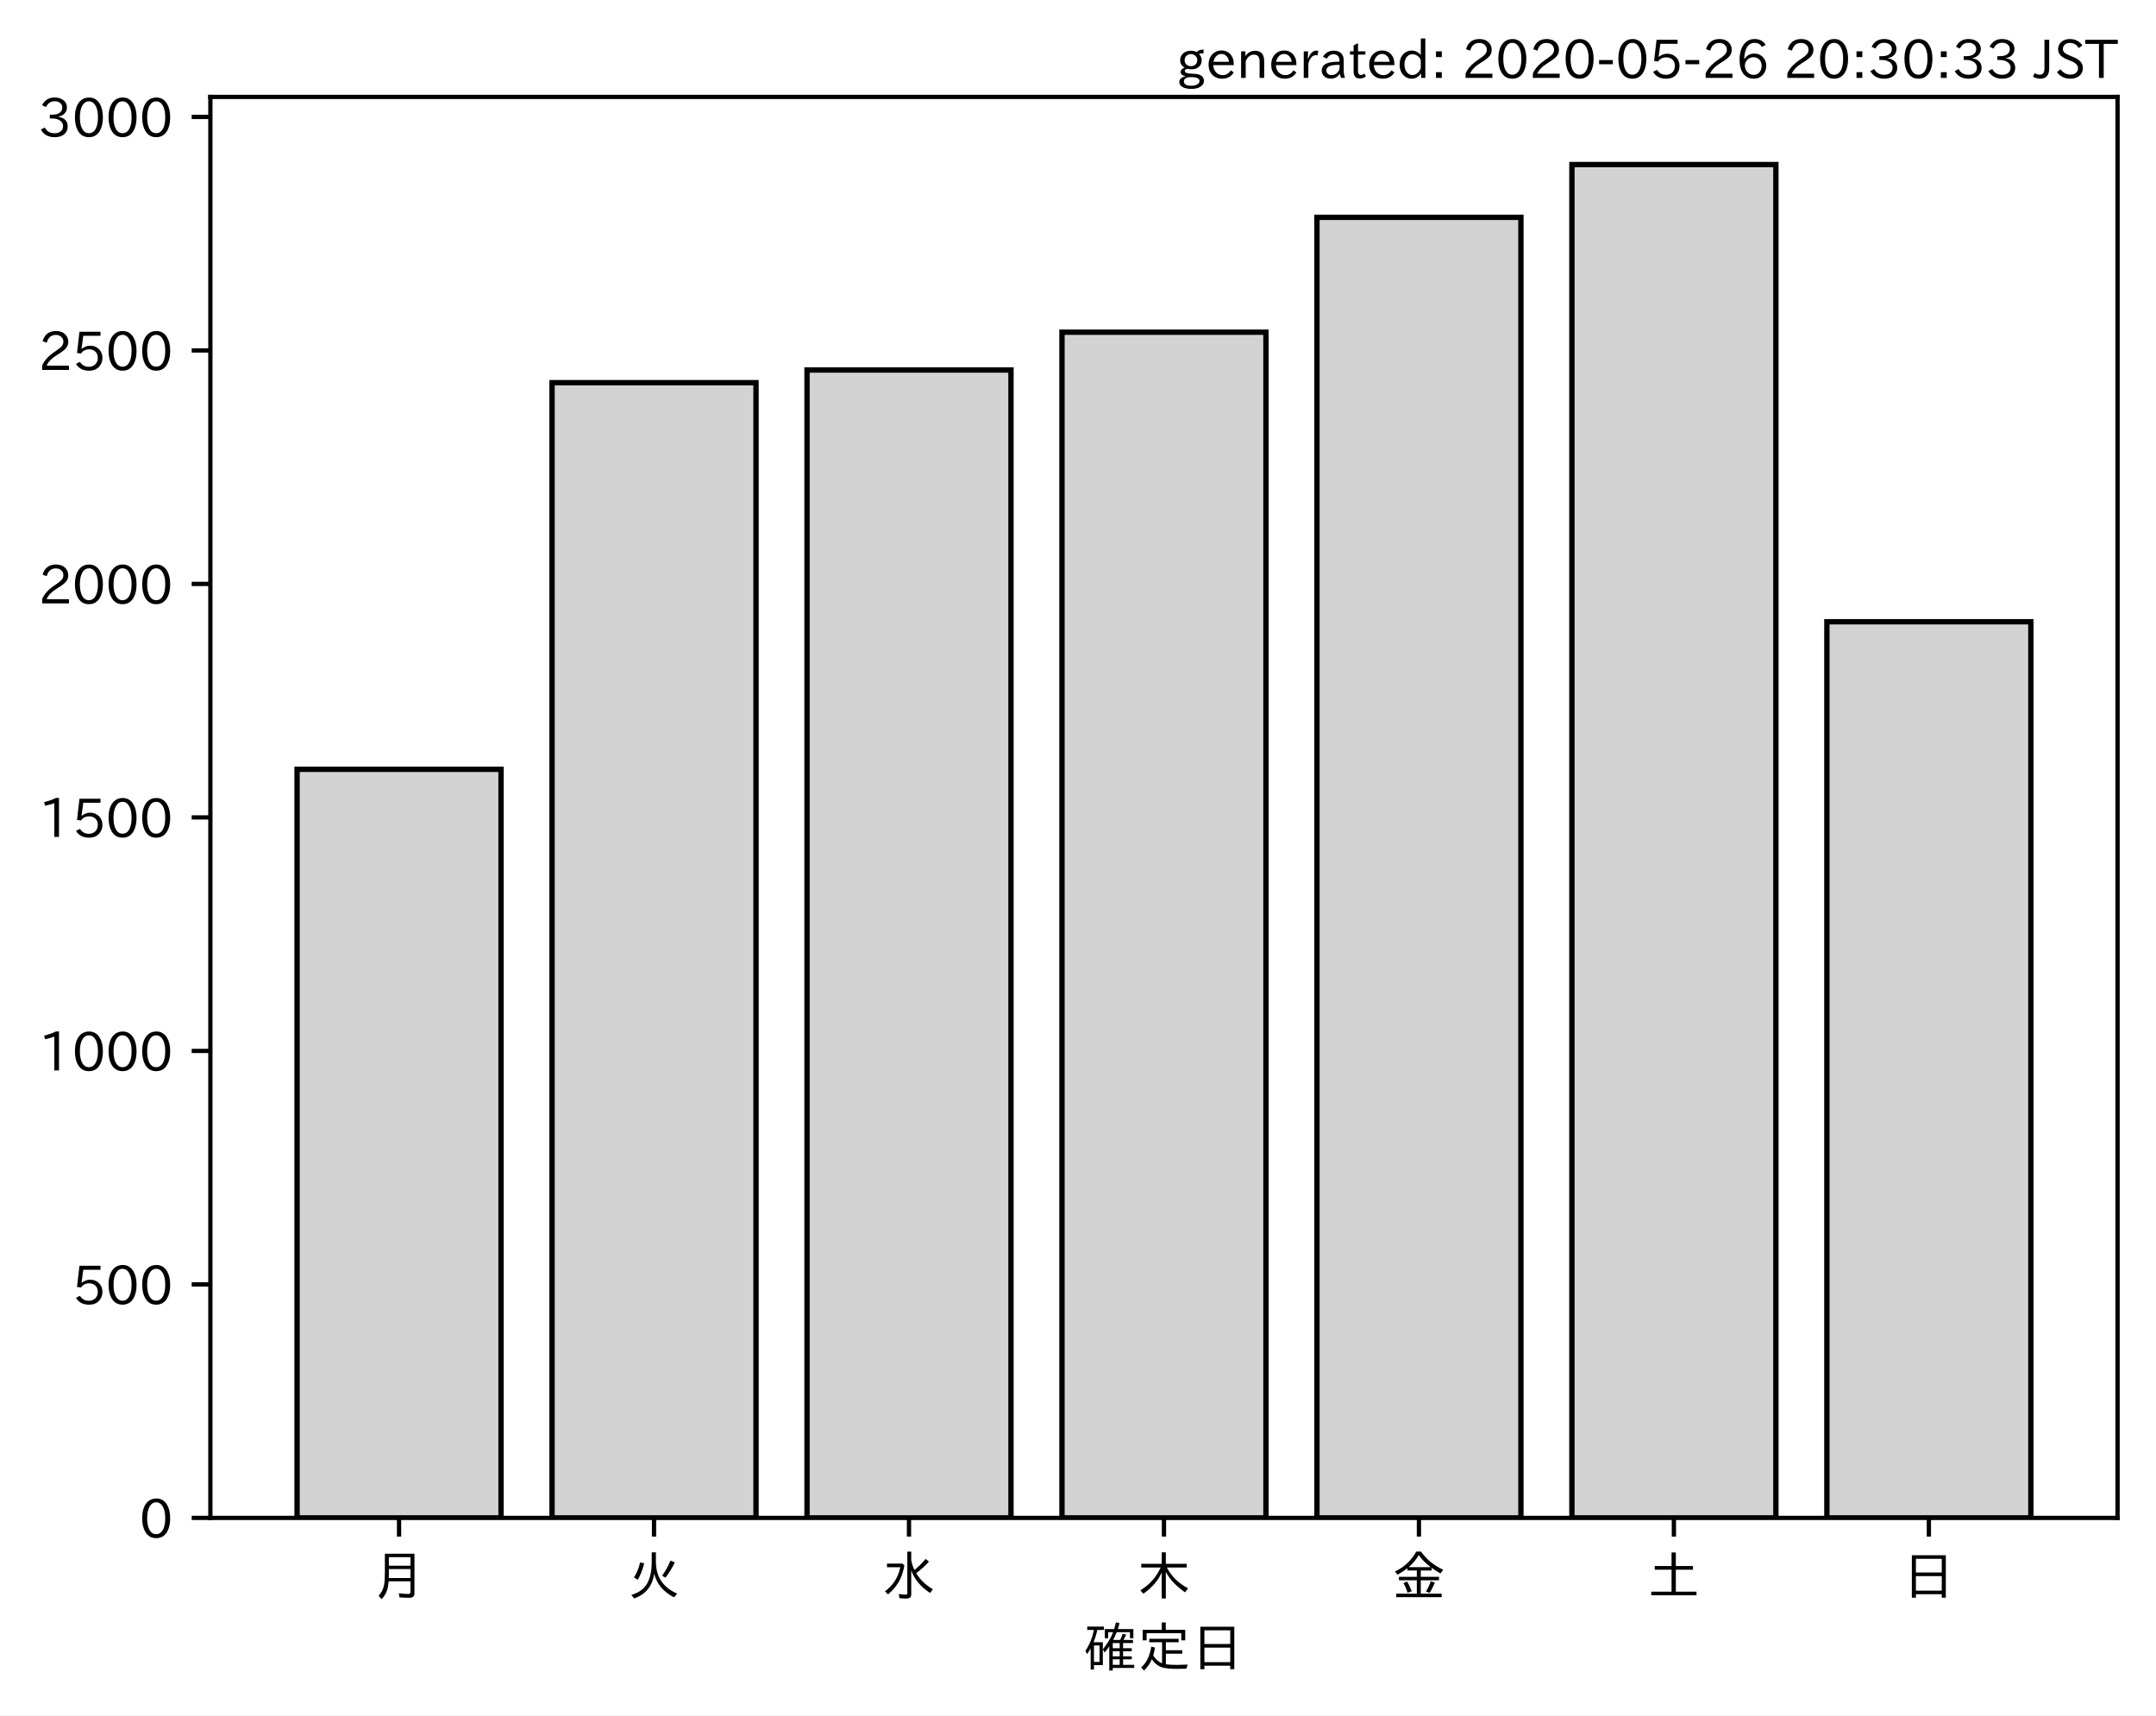
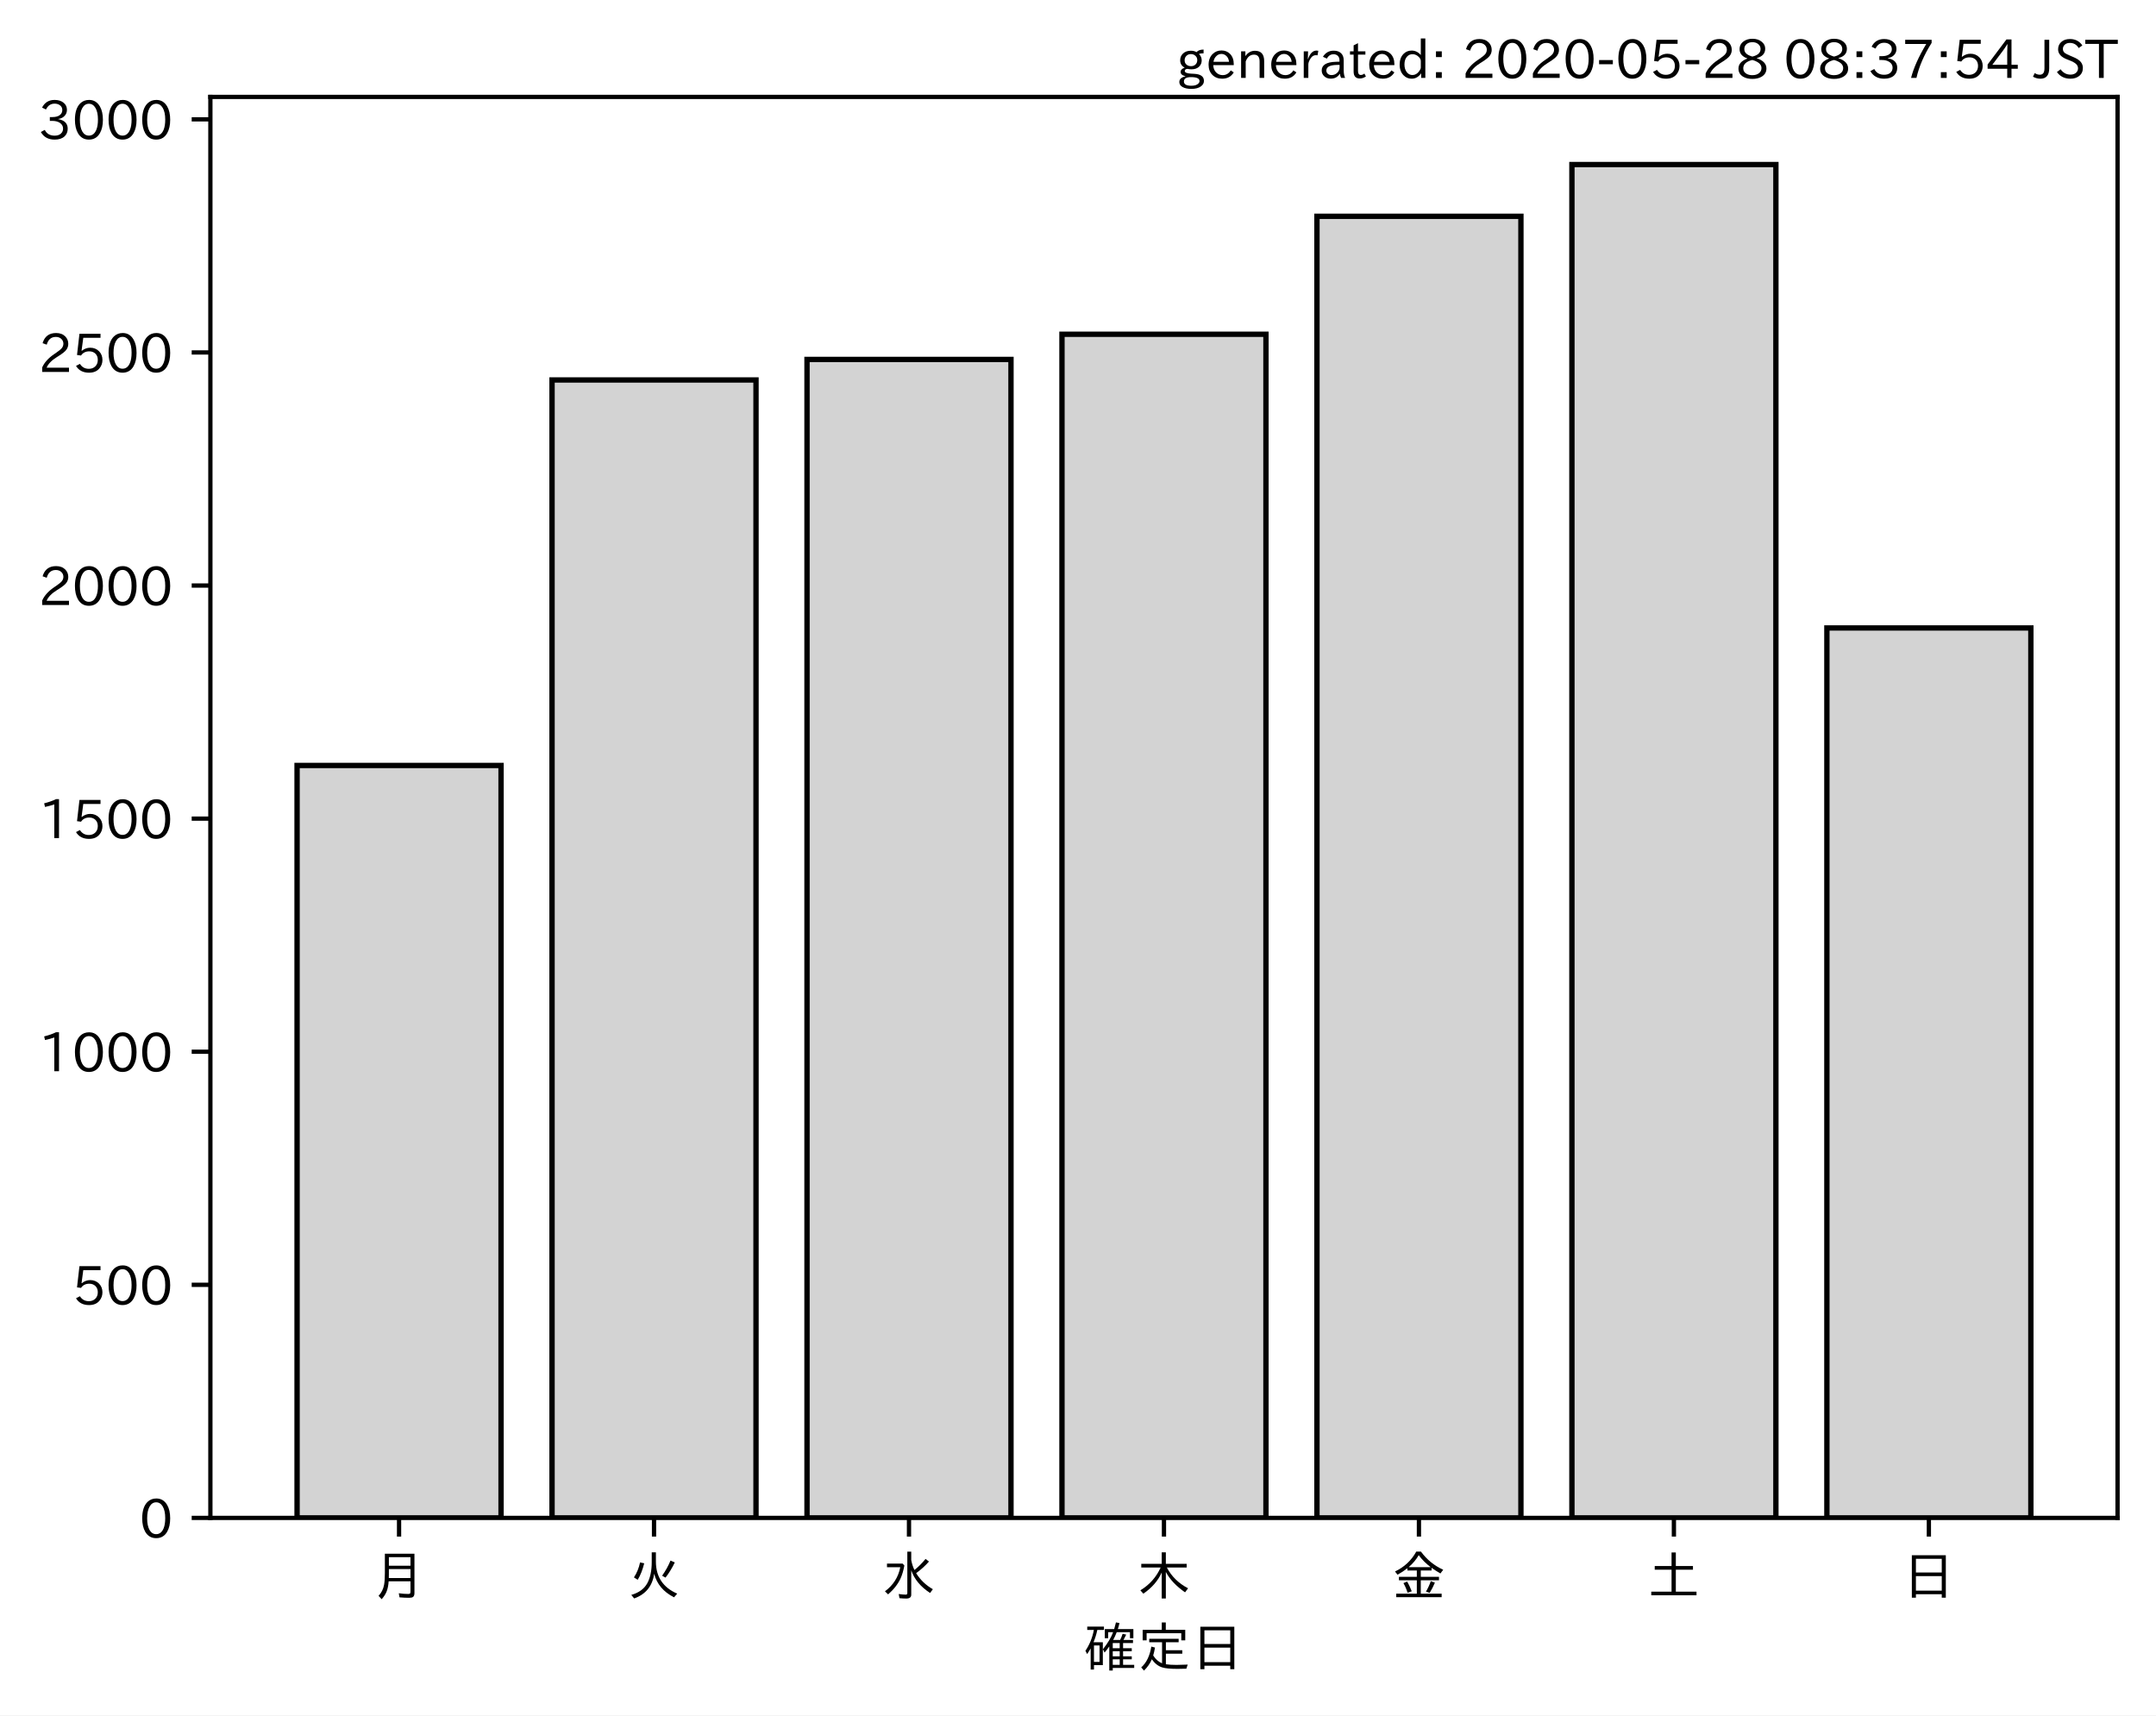
<svg xmlns="http://www.w3.org/2000/svg" xmlns:xlink="http://www.w3.org/1999/xlink" height="321.24pt" version="1.1" viewBox="0 0 403.714 321.24" width="403.714pt">
  <defs>
    <style type="text/css">
*{stroke-linecap:butt;stroke-linejoin:round;}
  </style>
  </defs>
  <g id="figure_1">
    <g id="patch_1">
      <path d="M 0 321.24  L 403.714 321.24  L 403.714 0  L 0 0  z " style="fill:#ffffff;" />
    </g>
    <g id="axes_1">
      <g id="patch_2">
        <path d="M 39.394 284.259  L 396.514 284.259  L 396.514 18.147  L 39.394 18.147  z " style="fill:#ffffff;" />
      </g>
      <g id="patch_3">
-         <path clip-path="url(#p50e023ef54)" d="M 55.626 284.259  L 93.821 284.259  L 93.821 144.071  L 55.626 144.071  z " style="fill:#d3d3d3;stroke:#000000;stroke-linejoin:miter;" />
+         <path clip-path="url(#p5c2d80a1f7)" d="M 55.626 284.259  L 93.821 284.259  L 93.821 143.352  L 55.626 143.352  z " style="fill:#d3d3d3;stroke:#000000;stroke-linejoin:miter;" />
      </g>
      <g id="patch_4">
-         <path clip-path="url(#p50e023ef54)" d="M 103.37 284.259  L 141.564 284.259  L 141.564 71.659  L 103.37 71.659  z " style="fill:#d3d3d3;stroke:#000000;stroke-linejoin:miter;" />
+         <path clip-path="url(#p5c2d80a1f7)" d="M 103.37 284.259  L 141.564 284.259  L 141.564 71.153  L 103.37 71.153  z " style="fill:#d3d3d3;stroke:#000000;stroke-linejoin:miter;" />
      </g>
      <g id="patch_5">
-         <path clip-path="url(#p50e023ef54)" d="M 151.113 284.259  L 189.308 284.259  L 189.308 69.298  L 151.113 69.298  z " style="fill:#d3d3d3;stroke:#000000;stroke-linejoin:miter;" />
+         <path clip-path="url(#p5c2d80a1f7)" d="M 151.113 284.259  L 189.308 284.259  L 189.308 67.311  L 151.113 67.311  z " style="fill:#d3d3d3;stroke:#000000;stroke-linejoin:miter;" />
      </g>
      <g id="patch_6">
-         <path clip-path="url(#p50e023ef54)" d="M 198.856 284.259  L 237.051 284.259  L 237.051 62.214  L 198.856 62.214  z " style="fill:#d3d3d3;stroke:#000000;stroke-linejoin:miter;" />
+         <path clip-path="url(#p5c2d80a1f7)" d="M 198.856 284.259  L 237.051 284.259  L 237.051 62.597  L 198.856 62.597  z " style="fill:#d3d3d3;stroke:#000000;stroke-linejoin:miter;" />
      </g>
      <g id="patch_7">
-         <path clip-path="url(#p50e023ef54)" d="M 246.6 284.259  L 284.794 284.259  L 284.794 40.701  L 246.6 40.701  z " style="fill:#d3d3d3;stroke:#000000;stroke-linejoin:miter;" />
+         <path clip-path="url(#p5c2d80a1f7)" d="M 246.6 284.259  L 284.794 284.259  L 284.794 40.509  L 246.6 40.509  z " style="fill:#d3d3d3;stroke:#000000;stroke-linejoin:miter;" />
      </g>
      <g id="patch_8">
-         <path clip-path="url(#p50e023ef54)" d="M 294.343 284.259  L 332.538 284.259  L 332.538 30.819  L 294.343 30.819  z " style="fill:#d3d3d3;stroke:#000000;stroke-linejoin:miter;" />
+         <path clip-path="url(#p5c2d80a1f7)" d="M 294.343 284.259  L 332.538 284.259  L 332.538 30.819  L 294.343 30.819  z " style="fill:#d3d3d3;stroke:#000000;stroke-linejoin:miter;" />
      </g>
      <g id="patch_9">
-         <path clip-path="url(#p50e023ef54)" d="M 342.086 284.259  L 380.281 284.259  L 380.281 116.436  L 342.086 116.436  z " style="fill:#d3d3d3;stroke:#000000;stroke-linejoin:miter;" />
+         <path clip-path="url(#p5c2d80a1f7)" d="M 342.086 284.259  L 380.281 284.259  L 380.281 117.598  L 342.086 117.598  z " style="fill:#d3d3d3;stroke:#000000;stroke-linejoin:miter;" />
      </g>
      <g id="matplotlib.axis_1">
        <g id="xtick_1">
          <g id="line2d_1">
            <defs>
-               <path d="M 0 0  L 0 3.5  " id="mfaa58ac2bd" style="stroke:#000000;stroke-width:0.8;" />
-             </defs>
-             <g>
-               <use style="stroke:#000000;stroke-width:0.8;" x="74.724" xlink:href="#mfaa58ac2bd" y="284.259" />
+               <path d="M 0 0  L 0 3.5  " id="m47c2a62a07" style="stroke:#000000;stroke-width:0.8;" />
+             </defs>
+             <g>
+               <use style="stroke:#000000;stroke-width:0.8;" x="74.724" xlink:href="#m47c2a62a07" y="284.259" />
            </g>
          </g>
          <g id="text_1">
            <defs>
              <path d="M 78.812 77.875  L 78.812 4  Q 78.812 -1.219 76.078 -3.172  Q 73.969 -4.688 68.797 -4.688  Q 60.844 -4.688 50.828 -3.859  L 49.516 3.812  Q 58.594 2.484 67.094 2.484  Q 70.359 2.484 71.047 4.109  Q 71.391 4.891 71.391 6.844  L 71.391 26.125  L 30.516 26.125  Q 29.781 14.938 26.812 7.422  Q 24.031 0.094 17.438 -7.375  L 11.625 -0.984  Q 19.672 7.422 21.922 19.438  Q 23.438 27.688 23.438 41.406  L 23.438 77.875  z M 30.953 71.391  L 30.953 55.328  L 71.391 55.328  L 71.391 71.391  z M 30.953 49.125  L 30.953 39.938  Q 30.953 35.75 30.859 33.547  L 30.859 32.328  L 71.391 32.328  L 71.391 49.125  z " id="IPAexGothic-26376" />
            </defs>
            <g transform="translate(69.7238 298.7493)scale(0.1 -0.1)">
              <use xlink:href="#IPAexGothic-26376" />
            </g>
          </g>
        </g>
        <g id="xtick_2">
          <g id="line2d_2">
            <g>
-               <use style="stroke:#000000;stroke-width:0.8;" x="122.467" xlink:href="#mfaa58ac2bd" y="284.259" />
+               <use style="stroke:#000000;stroke-width:0.8;" x="122.467" xlink:href="#m47c2a62a07" y="284.259" />
            </g>
          </g>
          <g id="text_2">
            <defs>
              <path d="M 53.516 80.422  L 53.516 63.188  Q 53.516 20.359 93.406 3.078  L 87.5 -3.812  Q 57.672 11.328 50.297 40.375  Q 45.359 5.672 12.797 -5.906  L 7.422 0.688  Q 28.859 6.844 37.406 22.609  Q 45.703 37.844 45.703 62.016  L 45.703 80.422  z M 12.406 33.5  Q 20.703 46.141 23.828 61.531  L 31.641 59.906  Q 27 41.312 19.438 29  z M 65.141 36.625  Q 74.656 50.047 80.906 64.984  L 88.922 61.531  Q 81.109 45.406 71.531 33.109  z " id="IPAexGothic-28779" />
            </defs>
            <g transform="translate(117.4671 298.7493)scale(0.1 -0.1)">
              <use xlink:href="#IPAexGothic-28779" />
            </g>
          </g>
        </g>
        <g id="xtick_3">
          <g id="line2d_3">
            <g>
-               <use style="stroke:#000000;stroke-width:0.8;" x="170.21" xlink:href="#mfaa58ac2bd" y="284.259" />
+               <use style="stroke:#000000;stroke-width:0.8;" x="170.21" xlink:href="#m47c2a62a07" y="284.259" />
            </g>
          </g>
          <g id="text_3">
            <defs>
              <path d="M 54.203 65.922  Q 56.156 55.562 60.203 47.312  Q 71.578 56.453 81 68.109  L 87.406 63.188  Q 77.25 51.516 63.375 41.406  Q 75 22.609 94.672 11.375  L 89.5 4.297  Q 62.75 21.781 54.203 46.781  L 54.203 0.984  Q 54.203 -6.109 44.875 -6.109  Q 38.812 -6.109 32.172 -5.422  L 30.766 2.391  Q 38.422 1.219 44 1.219  Q 46.875 1.219 46.875 4.109  L 46.875 81.688  L 54.203 81.688  z M 8.797 59.281  L 38.094 59.281  L 41.359 55.766  Q 38.672 41.219 34.078 31.297  Q 26.656 15.375 10.891 1.703  L 4.984 7.422  Q 28.266 24.656 33.688 52.594  L 8.797 52.594  z " id="IPAexGothic-27700" />
            </defs>
            <g transform="translate(165.2104 298.7493)scale(0.1 -0.1)">
              <use xlink:href="#IPAexGothic-27700" />
            </g>
          </g>
        </g>
        <g id="xtick_4">
          <g id="line2d_4">
            <g>
-               <use style="stroke:#000000;stroke-width:0.8;" x="217.954" xlink:href="#mfaa58ac2bd" y="284.259" />
+               <use style="stroke:#000000;stroke-width:0.8;" x="217.954" xlink:href="#m47c2a62a07" y="284.259" />
            </g>
          </g>
          <g id="text_4">
            <defs>
              <path d="M 55.422 52  Q 68.5 27 95.125 13.094  L 89.5 5.516  Q 64.594 22.797 53.516 43.703  L 53.516 -6  L 45.797 -6  L 45.797 42.672  Q 35.5 19.578 11.422 2.984  L 5.812 9.281  Q 31.453 24.75 43.797 52  L 7.516 52  L 7.516 58.891  L 45.797 58.891  L 45.797 80.469  L 53.516 80.469  L 53.516 58.891  L 92.531 58.891  L 92.531 52  z " id="IPAexGothic-26408" />
            </defs>
            <g transform="translate(212.9538 298.7493)scale(0.1 -0.1)">
              <use xlink:href="#IPAexGothic-26408" />
            </g>
          </g>
        </g>
        <g id="xtick_5">
          <g id="line2d_5">
            <g>
-               <use style="stroke:#000000;stroke-width:0.8;" x="265.697" xlink:href="#mfaa58ac2bd" y="284.259" />
+               <use style="stroke:#000000;stroke-width:0.8;" x="265.697" xlink:href="#m47c2a62a07" y="284.259" />
            </g>
          </g>
          <g id="text_5">
            <defs>
              <path d="M 53.469 46.391  L 53.469 34.516  L 87.547 34.516  L 87.547 28.125  L 53.469 28.125  L 53.469 2.984  L 92.531 2.984  L 92.531 -3.516  L 7.516 -3.516  L 7.516 2.984  L 46.047 2.984  L 46.047 28.125  L 12.547 28.125  L 12.547 34.516  L 46.047 34.516  L 46.047 46.391  L 28.422 46.391  L 28.422 50.688  Q 19.734 43.891 9.906 38.531  L 5.219 44.578  Q 31.344 56.984 45.016 81.781  L 53.766 81.781  Q 70.359 59.234 95.453 47.797  L 90.234 40.828  Q 81.547 45.844 73.641 51.469  L 73.641 46.391  z M 72.016 52.688  Q 59.078 62.406 49.562 75.094  Q 42.828 63.141 30.812 52.688  z M 28.719 4.688  Q 26.078 13.719 21 22.797  L 27.875 25.688  Q 31.938 19.188 36.531 7.516  z M 63.188 6.891  Q 68.797 16.406 72.219 26.516  L 79.891 23.578  Q 75.922 14.156 70.125 4.5  z " id="IPAexGothic-37329" />
            </defs>
            <g transform="translate(260.6971 298.7493)scale(0.1 -0.1)">
              <use xlink:href="#IPAexGothic-37329" />
            </g>
          </g>
        </g>
        <g id="xtick_6">
          <g id="line2d_6">
            <g>
-               <use style="stroke:#000000;stroke-width:0.8;" x="313.44" xlink:href="#mfaa58ac2bd" y="284.259" />
+               <use style="stroke:#000000;stroke-width:0.8;" x="313.44" xlink:href="#m47c2a62a07" y="284.259" />
            </g>
          </g>
          <g id="text_6">
            <defs>
              <path d="M 45.609 54.781  L 45.609 80.172  L 53.609 80.172  L 53.609 54.781  L 85.688 54.781  L 85.688 47.906  L 53.609 47.906  L 53.609 6.781  L 92.328 6.781  L 92.328 0  L 7.625 0  L 7.625 6.781  L 45.609 6.781  L 45.609 47.906  L 14.109 47.906  L 14.109 54.781  z " id="IPAexGothic-22303" />
            </defs>
            <g transform="translate(308.4404 298.7493)scale(0.1 -0.1)">
              <use xlink:href="#IPAexGothic-22303" />
            </g>
          </g>
        </g>
        <g id="xtick_7">
          <g id="line2d_7">
            <g>
-               <use style="stroke:#000000;stroke-width:0.8;" x="361.184" xlink:href="#mfaa58ac2bd" y="284.259" />
+               <use style="stroke:#000000;stroke-width:0.8;" x="361.184" xlink:href="#m47c2a62a07" y="284.259" />
            </g>
          </g>
          <g id="text_7">
            <defs>
              <path d="M 81.734 75  L 81.734 -4.5  L 74.125 -4.5  L 74.125 2  L 25.734 2  L 25.734 -4.5  L 18.109 -4.5  L 18.109 75  z M 25.734 68.312  L 25.734 42.672  L 74.125 42.672  L 74.125 68.312  z M 25.734 35.891  L 25.734 8.688  L 74.125 8.688  L 74.125 35.891  z " id="IPAexGothic-26085" />
            </defs>
            <g transform="translate(356.1837 298.7493)scale(0.1 -0.1)">
              <use xlink:href="#IPAexGothic-26085" />
            </g>
          </g>
        </g>
        <g id="text_8">
          <defs>
            <path d="M 67.922 50.297  Q 70.562 55.281 72.609 61.812  L 79.297 60.203  Q 76.172 53.609 74.219 50.297  L 92 50.297  L 92 44.484  L 73.438 44.484  L 73.438 34.719  L 89.703 34.719  L 89.703 29.203  L 73.438 29.203  L 73.438 19.531  L 89.703 19.531  L 89.703 14.016  L 73.438 14.016  L 73.438 3.609  L 94.281 3.609  L 94.281 -2.203  L 54.109 -2.203  L 54.109 -6.984  L 47.609 -6.984  L 47.609 38.188  Q 43.062 31.547 38.812 26.609  L 35.688 32.812  Q 49.359 49.953 54.781 64.797  L 45.516 64.797  L 45.516 53.516  L 39.203 53.516  L 39.203 70.609  L 56.781 70.609  Q 58.594 76.609 60.109 83.109  L 66.703 81.891  Q 65.234 75.531 63.625 70.609  L 92.719 70.609  L 92.719 53.516  L 86.328 53.516  L 86.328 64.797  L 61.531 64.797  Q 58.547 56.984 54.891 50.297  z M 67.141 44.484  L 54.109 44.484  L 54.109 34.719  L 67.141 34.719  z M 67.141 29.203  L 54.109 29.203  L 54.109 19.531  L 67.141 19.531  z M 67.141 14.016  L 54.109 14.016  L 54.109 3.609  L 67.141 3.609  z M 18.109 46  L 35.547 46  L 35.547 3.078  L 18.953 3.078  L 18.953 -5.125  L 12.75 -5.125  L 12.75 34.469  Q 10.156 29.734 6.156 23.781  L 2.938 29.984  Q 14.547 47.078 18.75 69  L 6.344 69  L 6.344 75.297  L 37.641 75.297  L 37.641 69  L 25.25 69  L 24.953 68.016  Q 22.75 57.234 18.109 46  z M 18.953 39.891  L 18.953 9.188  L 29.344 9.188  L 29.344 39.891  z " id="IPAexGothic-30906" />
            <path d="M 53.609 4.734  Q 61.422 3.516 73.578 3.516  Q 81.109 3.516 94.578 4.109  Q 93.172 0.922 92 -3.562  Q 81.781 -3.906 75.688 -3.906  Q 55.766 -3.906 46.922 -1.219  Q 35.297 2.391 27.344 14.109  Q 22.516 2.547 12.594 -7.172  L 7.422 -1.172  Q 22.125 11.859 26.312 37.797  L 33.203 35.984  Q 31.734 27.438 29.828 21.188  Q 36.531 10.594 46.438 6.5  L 46.438 46  L 22.406 46  L 22.406 52.391  L 77.484 52.391  L 77.484 46  L 53.609 46  L 53.609 31  L 84.328 31  L 84.328 24.516  L 53.609 24.516  z M 53.422 69.188  L 89.844 69.188  L 89.844 49.469  L 82.422 49.469  L 82.422 62.891  L 17.531 62.891  L 17.531 49.469  L 10.109 49.469  L 10.109 69.188  L 45.906 69.188  L 45.906 83.016  L 53.422 83.016  z " id="IPAexGothic-23450" />
          </defs>
          <g transform="translate(202.9538 312.1399)scale(0.1 -0.1)">
            <use xlink:href="#IPAexGothic-30906" />
            <use x="100" xlink:href="#IPAexGothic-23450" />
            <use x="200" xlink:href="#IPAexGothic-26085" />
          </g>
        </g>
      </g>
      <g id="matplotlib.axis_2">
        <g id="ytick_1">
          <g id="line2d_8">
            <defs>
-               <path d="M 0 0  L -3.5 0  " id="md6e2f95e75" style="stroke:#000000;stroke-width:0.8;" />
-             </defs>
-             <g>
-               <use style="stroke:#000000;stroke-width:0.8;" x="39.394" xlink:href="#md6e2f95e75" y="284.259" />
+               <path d="M 0 0  L -3.5 0  " id="m481e22cb00" style="stroke:#000000;stroke-width:0.8;" />
+             </defs>
+             <g>
+               <use style="stroke:#000000;stroke-width:0.8;" x="39.394" xlink:href="#m481e22cb00" y="284.259" />
            </g>
          </g>
          <g id="text_9">
            <defs>
              <path d="M 31.844 73.828  Q 45.016 73.828 52.094 61.625  Q 57.719 51.953 57.719 36.625  Q 57.719 21.438 52.094 11.578  Q 45.125 -0.484 31.5 -0.484  Q 17.922 -0.484 10.938 11.578  Q 5.328 21.438 5.328 36.719  Q 5.328 58.016 15.625 67.719  Q 22.172 73.828 31.844 73.828  z M 31.5 66.656  Q 23.688 66.656 19.188 58.734  Q 14.594 50.734 14.594 36.625  Q 14.594 22.75 19.094 14.797  Q 23.641 6.984 31.5 6.984  Q 40.922 6.984 45.453 18.016  Q 48.438 25.344 48.438 37.109  Q 48.438 50.875 43.844 58.734  Q 39.203 66.656 31.5 66.656  z " id="IPAexGothic-48" />
            </defs>
            <g transform="translate(26.09531 288.0039)scale(0.1 -0.1)">
              <use xlink:href="#IPAexGothic-48" />
            </g>
          </g>
        </g>
        <g id="ytick_2">
          <g id="line2d_9">
            <g>
-               <use style="stroke:#000000;stroke-width:0.8;" x="39.394" xlink:href="#md6e2f95e75" y="240.532" />
+               <use style="stroke:#000000;stroke-width:0.8;" x="39.394" xlink:href="#m481e22cb00" y="240.607" />
            </g>
          </g>
          <g id="text_10">
            <defs>
              <path d="M 18.406 40.672  Q 25.531 46.297 33.938 46.297  Q 44 46.297 50.641 39.5  Q 56.844 33.016 56.844 23.391  Q 56.844 14.656 51.516 8.016  Q 44.828 -0.484 31.734 -0.484  Q 14.984 -0.484 7.328 12.25  L 14.656 16.062  Q 20.453 6.781 31.453 6.781  Q 38.531 6.781 43.266 11.188  Q 48.141 15.828 48.141 23.484  Q 48.141 30.719 43.844 35.016  Q 39.359 39.5 32.125 39.5  Q 21.969 39.5 16.75 31.688  L 9.234 32.672  L 13.812 72.406  L 53.219 72.406  L 53.219 64.891  L 20.953 64.891  L 17.719 40.672  z " id="IPAexGothic-53" />
            </defs>
-             <g transform="translate(13.49844 244.2772)scale(0.1 -0.1)">
+             <g transform="translate(13.49844 244.3525)scale(0.1 -0.1)">
              <use xlink:href="#IPAexGothic-53" />
              <use x="62.988" xlink:href="#IPAexGothic-48" />
              <use x="125.977" xlink:href="#IPAexGothic-48" />
            </g>
          </g>
        </g>
        <g id="ytick_3">
          <g id="line2d_10">
            <g>
-               <use style="stroke:#000000;stroke-width:0.8;" x="39.394" xlink:href="#md6e2f95e75" y="196.805" />
+               <use style="stroke:#000000;stroke-width:0.8;" x="39.394" xlink:href="#m481e22cb00" y="196.956" />
            </g>
          </g>
          <g id="text_11">
            <defs>
              <path d="M 38.484 0.984  L 29.688 0.984  L 29.688 64.109  Q 21.438 61.281 12.312 59.328  L 10.688 66.109  Q 23.734 69.391 32.906 73.922  L 38.484 73.922  z " id="IPAexGothic-49" />
            </defs>
-             <g transform="translate(7.2 200.5505)scale(0.1 -0.1)">
+             <g transform="translate(7.2 200.7011)scale(0.1 -0.1)">
              <use xlink:href="#IPAexGothic-49" />
              <use x="62.988" xlink:href="#IPAexGothic-48" />
              <use x="125.977" xlink:href="#IPAexGothic-48" />
              <use x="188.965" xlink:href="#IPAexGothic-48" />
            </g>
          </g>
        </g>
        <g id="ytick_4">
          <g id="line2d_11">
            <g>
-               <use style="stroke:#000000;stroke-width:0.8;" x="39.394" xlink:href="#md6e2f95e75" y="153.079" />
+               <use style="stroke:#000000;stroke-width:0.8;" x="39.394" xlink:href="#m481e22cb00" y="153.304" />
            </g>
          </g>
          <g id="text_12">
-             <g transform="translate(7.2 156.8238)scale(0.1 -0.1)">
+             <g transform="translate(7.2 157.0498)scale(0.1 -0.1)">
              <use xlink:href="#IPAexGothic-49" />
              <use x="62.988" xlink:href="#IPAexGothic-53" />
              <use x="125.977" xlink:href="#IPAexGothic-48" />
              <use x="188.965" xlink:href="#IPAexGothic-48" />
            </g>
          </g>
        </g>
        <g id="ytick_5">
          <g id="line2d_12">
            <g>
-               <use style="stroke:#000000;stroke-width:0.8;" x="39.394" xlink:href="#md6e2f95e75" y="109.352" />
+               <use style="stroke:#000000;stroke-width:0.8;" x="39.394" xlink:href="#m481e22cb00" y="109.653" />
            </g>
          </g>
          <g id="text_13">
            <defs>
              <path d="M 57.172 0.984  L 6.984 0.984  L 6.984 9.281  Q 12.891 23.047 29.594 34.422  L 32.375 36.281  Q 40.922 42.141 43.609 45.406  Q 46.688 49.266 46.688 53.812  Q 46.688 58.938 43.062 62.547  Q 39.062 66.547 32.562 66.547  Q 19.531 66.547 15.484 52  L 7.766 54.781  Q 13.328 73.828 33.062 73.828  Q 43.844 73.828 50.25 67.438  Q 55.859 61.672 55.859 53.516  Q 55.859 47.469 52.25 42.531  Q 48.922 37.75 36.969 30.281  L 34.859 29  Q 19.625 19.578 15.281 8.891  L 57.172 8.891  z " id="IPAexGothic-50" />
            </defs>
-             <g transform="translate(7.2 113.0971)scale(0.1 -0.1)">
+             <g transform="translate(7.2 113.3984)scale(0.1 -0.1)">
              <use xlink:href="#IPAexGothic-50" />
              <use x="62.988" xlink:href="#IPAexGothic-48" />
              <use x="125.977" xlink:href="#IPAexGothic-48" />
              <use x="188.965" xlink:href="#IPAexGothic-48" />
            </g>
          </g>
        </g>
        <g id="ytick_6">
          <g id="line2d_13">
            <g>
-               <use style="stroke:#000000;stroke-width:0.8;" x="39.394" xlink:href="#md6e2f95e75" y="65.625" />
+               <use style="stroke:#000000;stroke-width:0.8;" x="39.394" xlink:href="#m481e22cb00" y="66.002" />
            </g>
          </g>
          <g id="text_14">
-             <g transform="translate(7.2 69.3704)scale(0.1 -0.1)">
+             <g transform="translate(7.2 69.74696)scale(0.1 -0.1)">
              <use xlink:href="#IPAexGothic-50" />
              <use x="62.988" xlink:href="#IPAexGothic-53" />
              <use x="125.977" xlink:href="#IPAexGothic-48" />
              <use x="188.965" xlink:href="#IPAexGothic-48" />
            </g>
          </g>
        </g>
        <g id="ytick_7">
          <g id="line2d_14">
            <g>
-               <use style="stroke:#000000;stroke-width:0.8;" x="39.394" xlink:href="#md6e2f95e75" y="21.898" />
+               <use style="stroke:#000000;stroke-width:0.8;" x="39.394" xlink:href="#m481e22cb00" y="22.35" />
            </g>
          </g>
          <g id="text_15">
            <defs>
              <path d="M 37.203 37.797  Q 54.781 34.625 54.781 19.969  Q 54.781 11.188 48.875 5.562  Q 42.328 -0.484 30.375 -0.484  Q 12.453 -0.484 4.5 13.766  L 11.812 17.672  Q 17.328 6.891 30.281 6.891  Q 37.891 6.891 42.094 10.797  Q 46.094 14.5 46.094 20.172  Q 46.094 26.859 40.094 30.906  Q 34.625 34.578 25.688 34.578  L 21.297 34.578  L 21.297 41.703  L 25.875 41.703  Q 34.859 41.703 39.594 45.125  Q 44.672 48.734 44.672 54.828  Q 44.672 61.469 38.969 64.656  Q 35.297 66.844 30.172 66.844  Q 19.344 66.844 14.109 55.906  L 6.781 59.422  Q 14.016 73.828 30.281 73.828  Q 40.578 73.828 46.969 68.656  Q 53.375 63.578 53.375 55.219  Q 53.375 47.312 47.172 42.281  Q 43.172 39.062 37.203 38.188  z " id="IPAexGothic-51" />
            </defs>
-             <g transform="translate(7.2 25.64369)scale(0.1 -0.1)">
+             <g transform="translate(7.2 26.09557)scale(0.1 -0.1)">
              <use xlink:href="#IPAexGothic-51" />
              <use x="62.988" xlink:href="#IPAexGothic-48" />
              <use x="125.977" xlink:href="#IPAexGothic-48" />
              <use x="188.965" xlink:href="#IPAexGothic-48" />
            </g>
          </g>
        </g>
      </g>
      <g id="patch_10">
        <path d="M 39.394 284.259  L 39.394 18.147  " style="fill:none;stroke:#000000;stroke-linecap:square;stroke-linejoin:miter;stroke-width:0.8;" />
      </g>
      <g id="patch_11">
        <path d="M 396.514 284.259  L 396.514 18.147  " style="fill:none;stroke:#000000;stroke-linecap:square;stroke-linejoin:miter;stroke-width:0.8;" />
      </g>
      <g id="patch_12">
        <path d="M 39.394 284.259  L 396.514 284.259  " style="fill:none;stroke:#000000;stroke-linecap:square;stroke-linejoin:miter;stroke-width:0.8;" />
      </g>
      <g id="patch_13">
        <path d="M 39.394 18.147  L 396.514 18.147  " style="fill:none;stroke:#000000;stroke-linecap:square;stroke-linejoin:miter;stroke-width:0.8;" />
      </g>
    </g>
    <g id="text_16">
      <defs>
        <path d="M 20.797 17.969  Q 15.719 17.531 15.719 14.062  Q 15.719 9.578 27.547 8.984  L 33.297 8.688  Q 51.609 7.766 51.609 -4.594  Q 51.609 -10.938 45.703 -14.984  Q 39.359 -19.578 28.031 -19.578  Q 17.781 -19.578 11.531 -16.062  Q 5.516 -12.641 5.516 -6.688  Q 5.516 1.312 16.797 3.859  L 16.797 4.203  Q 7.906 6.453 7.906 12.156  Q 7.906 17.438 15.531 20.266  Q 7.125 24.609 7.125 34.078  Q 7.125 41.406 12.016 46.297  Q 17.625 51.906 27.156 51.906  Q 33.203 51.906 37.844 49.266  Q 41.406 53.953 50.922 54.109  L 50.922 47.078  Q 44.344 46.922 42.234 45.906  Q 47.406 40.828 47.406 33.891  Q 47.406 27 42.719 22.266  Q 37.5 17.094 28.328 17.094  Q 24.422 17.094 20.797 17.969  z M 27.094 45.609  Q 22.016 45.609 18.703 42.281  Q 15.438 39.016 15.438 34.078  Q 15.438 29.25 18.5 26.312  Q 21.828 23 27.438 23  Q 32.719 23 35.891 26.219  Q 39.109 29.391 39.109 34.422  Q 39.109 39.016 35.891 42.188  Q 32.516 45.609 27.094 45.609  z M 27.391 2.484  Q 14.109 2.484 14.109 -5.719  Q 14.109 -13.672 28.125 -13.672  Q 37.156 -13.672 41.219 -9.469  Q 43.312 -7.516 43.312 -4.891  Q 43.312 2.484 27.391 2.484  z " id="IPAexGothic-103" />
        <path d="M 13.484 24.906  Q 13.922 16.266 18.891 11.281  Q 23.969 6.203 31.203 6.203  Q 40.719 6.203 46.297 15.094  L 51.906 11.375  Q 44.828 -0.484 30.172 -0.484  Q 19.094 -0.484 11.969 6.594  Q 4.781 13.812 4.781 25.641  Q 4.781 38.188 12.312 45.703  Q 19 52.391 29 52.391  Q 38.422 52.391 44.781 46.188  Q 51.906 38.969 51.906 26.906  L 51.906 24.906  z M 43.062 31.203  Q 42.328 37.984 38.281 41.891  Q 34.281 45.906 28.812 45.906  Q 22.469 45.906 17.969 40.484  Q 14.891 36.812 13.969 31.203  z " id="IPAexGothic-101" />
        <path d="M 52 0.984  L 43.406 0.984  L 43.406 31.891  Q 43.406 44.578 32.906 44.578  Q 22.312 44.578 17.391 31.891  L 17.391 0.984  L 8.797 0.984  L 8.797 50.781  L 16.797 50.781  L 16.797 41.797  Q 23.828 51.812 34.719 51.812  Q 52 51.812 52 32.375  z " id="IPAexGothic-110" />
        <path d="M 36.078 51.812  L 34.578 43.266  Q 32.906 43.609 31.594 43.609  Q 25.828 43.609 22.078 38.188  Q 17.391 31.344 17.391 26.172  L 17.391 0.984  L 8.797 0.984  L 8.797 50.781  L 16.891 50.781  L 16.5 35.984  L 16.703 35.984  Q 22.219 52.203 32.766 52.203  Q 34.469 52.203 36.078 51.812  z " id="IPAexGothic-114" />
        <path d="M 49.312 0.984  L 41.75 0.984  Q 39.984 4.734 39.547 8.688  L 39.203 8.688  Q 33.547 -0.391 22.312 -0.391  Q 14.594 -0.391 9.719 4.5  Q 5.422 8.797 5.422 14.984  Q 5.422 30.422 32.031 31.203  L 38.719 31.391  L 38.719 33.984  Q 38.719 39.203 35.75 42.188  Q 32.625 45.312 27.734 45.312  Q 19.344 45.312 15.141 37.156  L 7.719 40.578  Q 14.656 52 27.938 52  Q 37.109 52 42.047 46.875  Q 46.625 42.281 46.625 33.891  L 46.625 15.578  Q 46.625 6.25 49.312 0.984  z M 38.922 25.391  L 33.453 25.297  Q 14.109 24.859 14.109 14.891  Q 14.109 11.375 16.406 9.078  Q 19.234 6.297 23.828 6.297  Q 30.219 6.297 34.906 10.984  Q 38.922 15.141 38.922 21  z " id="IPAexGothic-97" />
        <path d="M 33.203 3.766  Q 27.641 -0.094 21.828 -0.094  Q 10.203 -0.094 10.203 12.984  L 10.203 44.672  L 3.422 44.672  L 3.422 50.781  L 10.203 50.781  L 10.203 61.969  L 18.406 66.062  L 18.406 50.781  L 32.234 50.781  L 32.234 44.672  L 18.406 44.672  L 18.406 14.156  Q 18.406 6.5 23.641 6.5  Q 27.156 6.5 30.328 9.188  z " id="IPAexGothic-116" />
        <path d="M 52.984 0.984  L 45.172 0.984  L 45.172 9.672  Q 38.141 -0.484 27.391 -0.484  Q 18.453 -0.484 12.312 5.812  Q 4.891 13.188 4.891 25.984  Q 4.891 38.531 12.062 45.906  Q 18.266 52.203 27.391 52.203  Q 37.25 52.203 44.484 43.891  L 44.484 74.906  L 52.984 74.906  z M 44.484 20.359  L 44.484 32.766  Q 44.484 37.703 38.375 42.281  Q 34.078 45.406 28.953 45.406  Q 23.188 45.406 19.188 41.406  Q 13.875 36.078 13.875 26.219  Q 13.875 17.328 18.266 11.719  Q 22.516 6.391 28.859 6.391  Q 36.281 6.391 41.5 13.672  Q 44.484 17.719 44.484 20.359  z " id="IPAexGothic-100" />
        <path d="M 21.391 39.984  L 10.5 39.984  L 10.5 50.781  L 21.391 50.781  z M 21.391 0.984  L 10.5 0.984  L 10.5 11.766  L 21.391 11.766  z " id="IPAexGothic-58" />
        <path id="IPAexGothic-32" />
        <path d="M 30.766 26.609  L 4.984 26.609  L 4.984 34.422  L 30.766 34.422  z " id="IPAexGothic-45" />
-         <path d="M 16.5 36.375  Q 23.578 46.578 34.906 46.578  Q 45.406 46.578 51.812 39.266  Q 57.422 32.906 57.422 23.781  Q 57.422 13.812 51.125 6.781  Q 44.578 -0.484 34.031 -0.484  Q 21.484 -0.484 14.406 9.078  Q 7.516 18.406 7.516 34.812  Q 7.516 53.516 15.828 64.203  Q 23.344 73.828 35.5 73.828  Q 49.859 73.828 56.391 62.891  L 49.219 58.984  Q 45.219 66.656 35.938 66.656  Q 17.484 66.656 16.109 36.375  z M 33.453 39.797  Q 26.312 39.797 21.625 34.469  Q 17.438 29.688 17.438 24.078  Q 17.438 18.062 21.141 13.188  Q 26.125 6.688 33.734 6.688  Q 41.703 6.688 45.953 13.188  Q 48.828 17.625 48.828 23.484  Q 48.828 30.375 45.016 34.812  Q 40.625 39.797 33.453 39.797  z " id="IPAexGothic-54" />
+         <path d="M 39.703 37.891  Q 57.812 31.734 57.812 18.703  Q 57.812 8.453 48.438 3.078  Q 41.609 -0.875 31.5 -0.875  Q 21.344 -0.875 14.5 3.078  Q 5.422 8.297 5.422 18.406  Q 5.422 31.062 22.016 37.203  L 22.016 37.5  Q 7.516 42.719 7.516 54.828  Q 7.516 64.062 15.328 69.625  Q 21.969 74.312 31.547 74.312  Q 42.234 74.312 48.922 68.797  Q 55.516 63.578 55.516 55.719  Q 55.516 42.281 39.703 38.188  z M 31.594 41.016  Q 46.828 44.625 46.828 55.125  Q 46.828 61.188 41.797 64.844  Q 37.703 67.922 31.5 67.922  Q 25.094 67.922 20.797 64.5  Q 16.406 60.891 16.406 55.031  Q 16.406 49.219 21.094 45.703  Q 23.344 43.891 26.906 42.531  Q 31 40.875 31.594 41.016  z M 30.906 34.516  Q 14.406 30.172 14.406 19  Q 14.406 12.109 20.516 8.688  Q 25.094 6.109 31.391 6.109  Q 40.234 6.109 45.016 10.891  Q 48.531 14.406 48.531 19.531  Q 48.531 24.906 43.656 28.906  Q 40.766 31.156 36.719 32.812  Q 31.984 34.719 30.906 34.516  z " id="IPAexGothic-56" />
+         <path d="M 56.203 66.609  Q 34.969 32.906 27.781 0.984  L 17.672 0.984  Q 24.703 28.656 46.094 64.5  L 6.688 64.5  L 6.688 72.406  L 56.203 72.406  z " id="IPAexGothic-55" />
+         <path d="M 59.578 18.109  L 47.797 18.109  L 47.797 0.984  L 39.797 0.984  L 39.797 18.109  L 3.078 18.109  L 3.078 26.125  L 38.375 73.094  L 47.797 73.094  L 47.797 25.531  L 59.578 25.531  z M 40.281 64.203  L 39.984 64.203  Q 35.594 57.125 31.297 51.312  L 11.859 25.531  L 39.797 25.531  L 39.797 49.125  Q 39.797 54.391 40.281 64.203  z " id="IPAexGothic-52" />
        <path d="M 28.422 72.406  L 28.422 19.281  Q 28.422 -0.484 11.922 -0.484  Q 4.734 -0.484 -1.953 3.266  L 1.312 10.062  Q 5.906 6.984 10.844 6.984  Q 19.531 6.984 19.531 18.797  L 19.531 72.406  z " id="IPAexGothic-74" />
        <path d="M 45.609 56.891  Q 40.047 66.547 28.953 66.547  Q 22.703 66.547 18.953 62.641  Q 16.062 59.422 16.062 55.219  Q 16.062 50.594 19.781 47.609  Q 22.562 45.516 31 42  L 34.375 40.578  Q 45.703 36.031 49.859 30.516  Q 53.469 25.688 53.469 19.672  Q 53.469 10.062 46.391 4.5  Q 39.984 -0.484 30.172 -0.484  Q 13.766 -0.484 4.891 11.969  L 11.766 17.188  Q 18.797 7.172 30.281 7.172  Q 35.75 7.172 39.594 9.766  Q 44.391 13.234 44.391 19  Q 44.391 23.484 40.875 27  Q 37.109 30.609 27 34.469  L 24.078 35.594  Q 7.078 42.094 7.078 54.391  Q 7.078 62.594 12.594 67.922  Q 18.797 73.828 29.109 73.828  Q 44.391 73.828 52.484 61.812  z " id="IPAexGothic-83" />
        <path d="M 60.406 64.703  L 33.984 64.703  L 33.984 0.984  L 25.094 0.984  L 25.094 64.703  L -0.484 64.703  L -0.484 72.406  L 60.406 72.406  z " id="IPAexGothic-84" />
      </defs>
      <g transform="translate(220.2794 14.69063)scale(0.1 -0.1)">
        <use xlink:href="#IPAexGothic-103" />
        <use x="55.518" xlink:href="#IPAexGothic-101" />
        <use x="112.402" xlink:href="#IPAexGothic-110" />
        <use x="172.803" xlink:href="#IPAexGothic-101" />
        <use x="229.688" xlink:href="#IPAexGothic-114" />
        <use x="266.699" xlink:href="#IPAexGothic-97" />
        <use x="321.68" xlink:href="#IPAexGothic-116" />
        <use x="356.299" xlink:href="#IPAexGothic-101" />
        <use x="413.184" xlink:href="#IPAexGothic-100" />
        <use x="475.586" xlink:href="#IPAexGothic-58" />
        <use x="507.568" xlink:href="#IPAexGothic-32" />
        <use x="534.57" xlink:href="#IPAexGothic-50" />
        <use x="597.559" xlink:href="#IPAexGothic-48" />
        <use x="660.547" xlink:href="#IPAexGothic-50" />
        <use x="723.535" xlink:href="#IPAexGothic-48" />
        <use x="786.523" xlink:href="#IPAexGothic-45" />
        <use x="822.314" xlink:href="#IPAexGothic-48" />
        <use x="885.303" xlink:href="#IPAexGothic-53" />
        <use x="948.291" xlink:href="#IPAexGothic-45" />
        <use x="984.082" xlink:href="#IPAexGothic-50" />
-         <use x="1047.07" xlink:href="#IPAexGothic-54" />
+         <use x="1047.07" xlink:href="#IPAexGothic-56" />
        <use x="1110.059" xlink:href="#IPAexGothic-32" />
-         <use x="1137.061" xlink:href="#IPAexGothic-50" />
-         <use x="1200.049" xlink:href="#IPAexGothic-48" />
+         <use x="1137.061" xlink:href="#IPAexGothic-48" />
+         <use x="1200.049" xlink:href="#IPAexGothic-56" />
        <use x="1263.037" xlink:href="#IPAexGothic-58" />
        <use x="1295.02" xlink:href="#IPAexGothic-51" />
-         <use x="1358.008" xlink:href="#IPAexGothic-48" />
+         <use x="1358.008" xlink:href="#IPAexGothic-55" />
        <use x="1420.996" xlink:href="#IPAexGothic-58" />
-         <use x="1452.979" xlink:href="#IPAexGothic-51" />
-         <use x="1515.967" xlink:href="#IPAexGothic-51" />
+         <use x="1452.979" xlink:href="#IPAexGothic-53" />
+         <use x="1515.967" xlink:href="#IPAexGothic-52" />
        <use x="1578.955" xlink:href="#IPAexGothic-32" />
        <use x="1605.957" xlink:href="#IPAexGothic-74" />
        <use x="1643.945" xlink:href="#IPAexGothic-83" />
        <use x="1702.441" xlink:href="#IPAexGothic-84" />
      </g>
    </g>
  </g>
  <defs>
-     <clipPath id="p50e023ef54">
+     <clipPath id="p5c2d80a1f7">
      <rect height="266.112" width="357.12" x="39.394" y="18.147" />
    </clipPath>
  </defs>
</svg>
